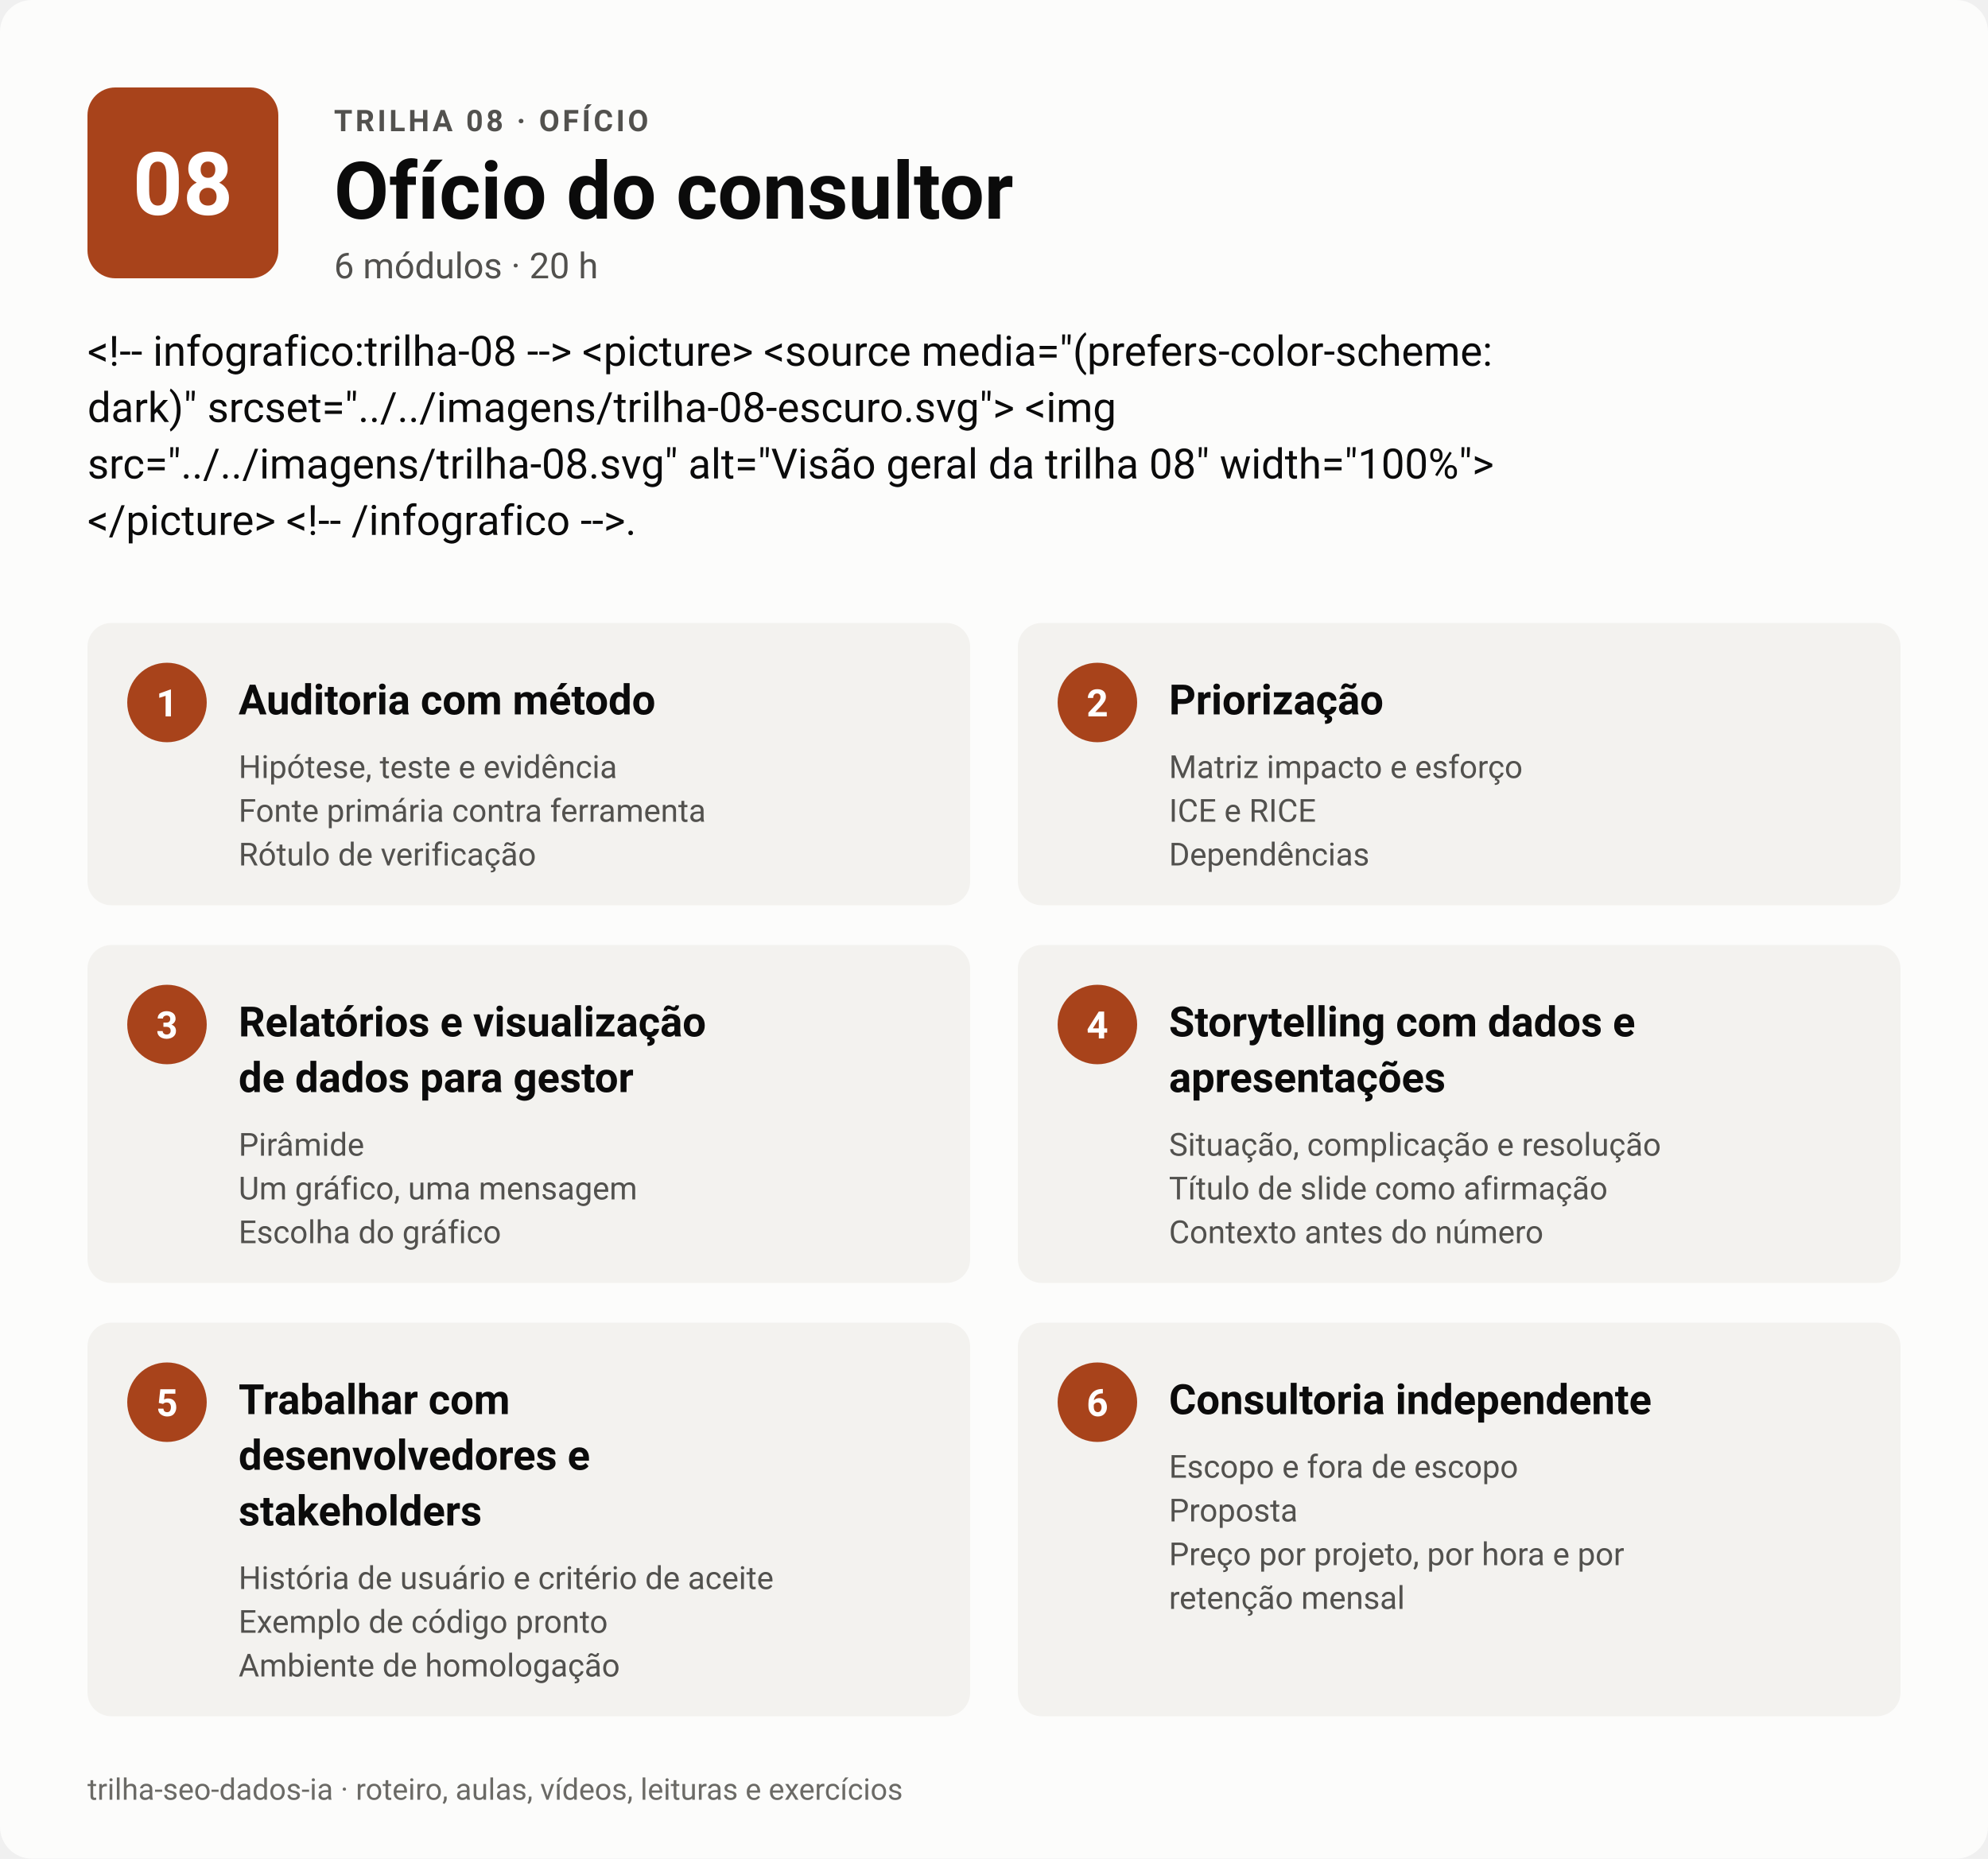
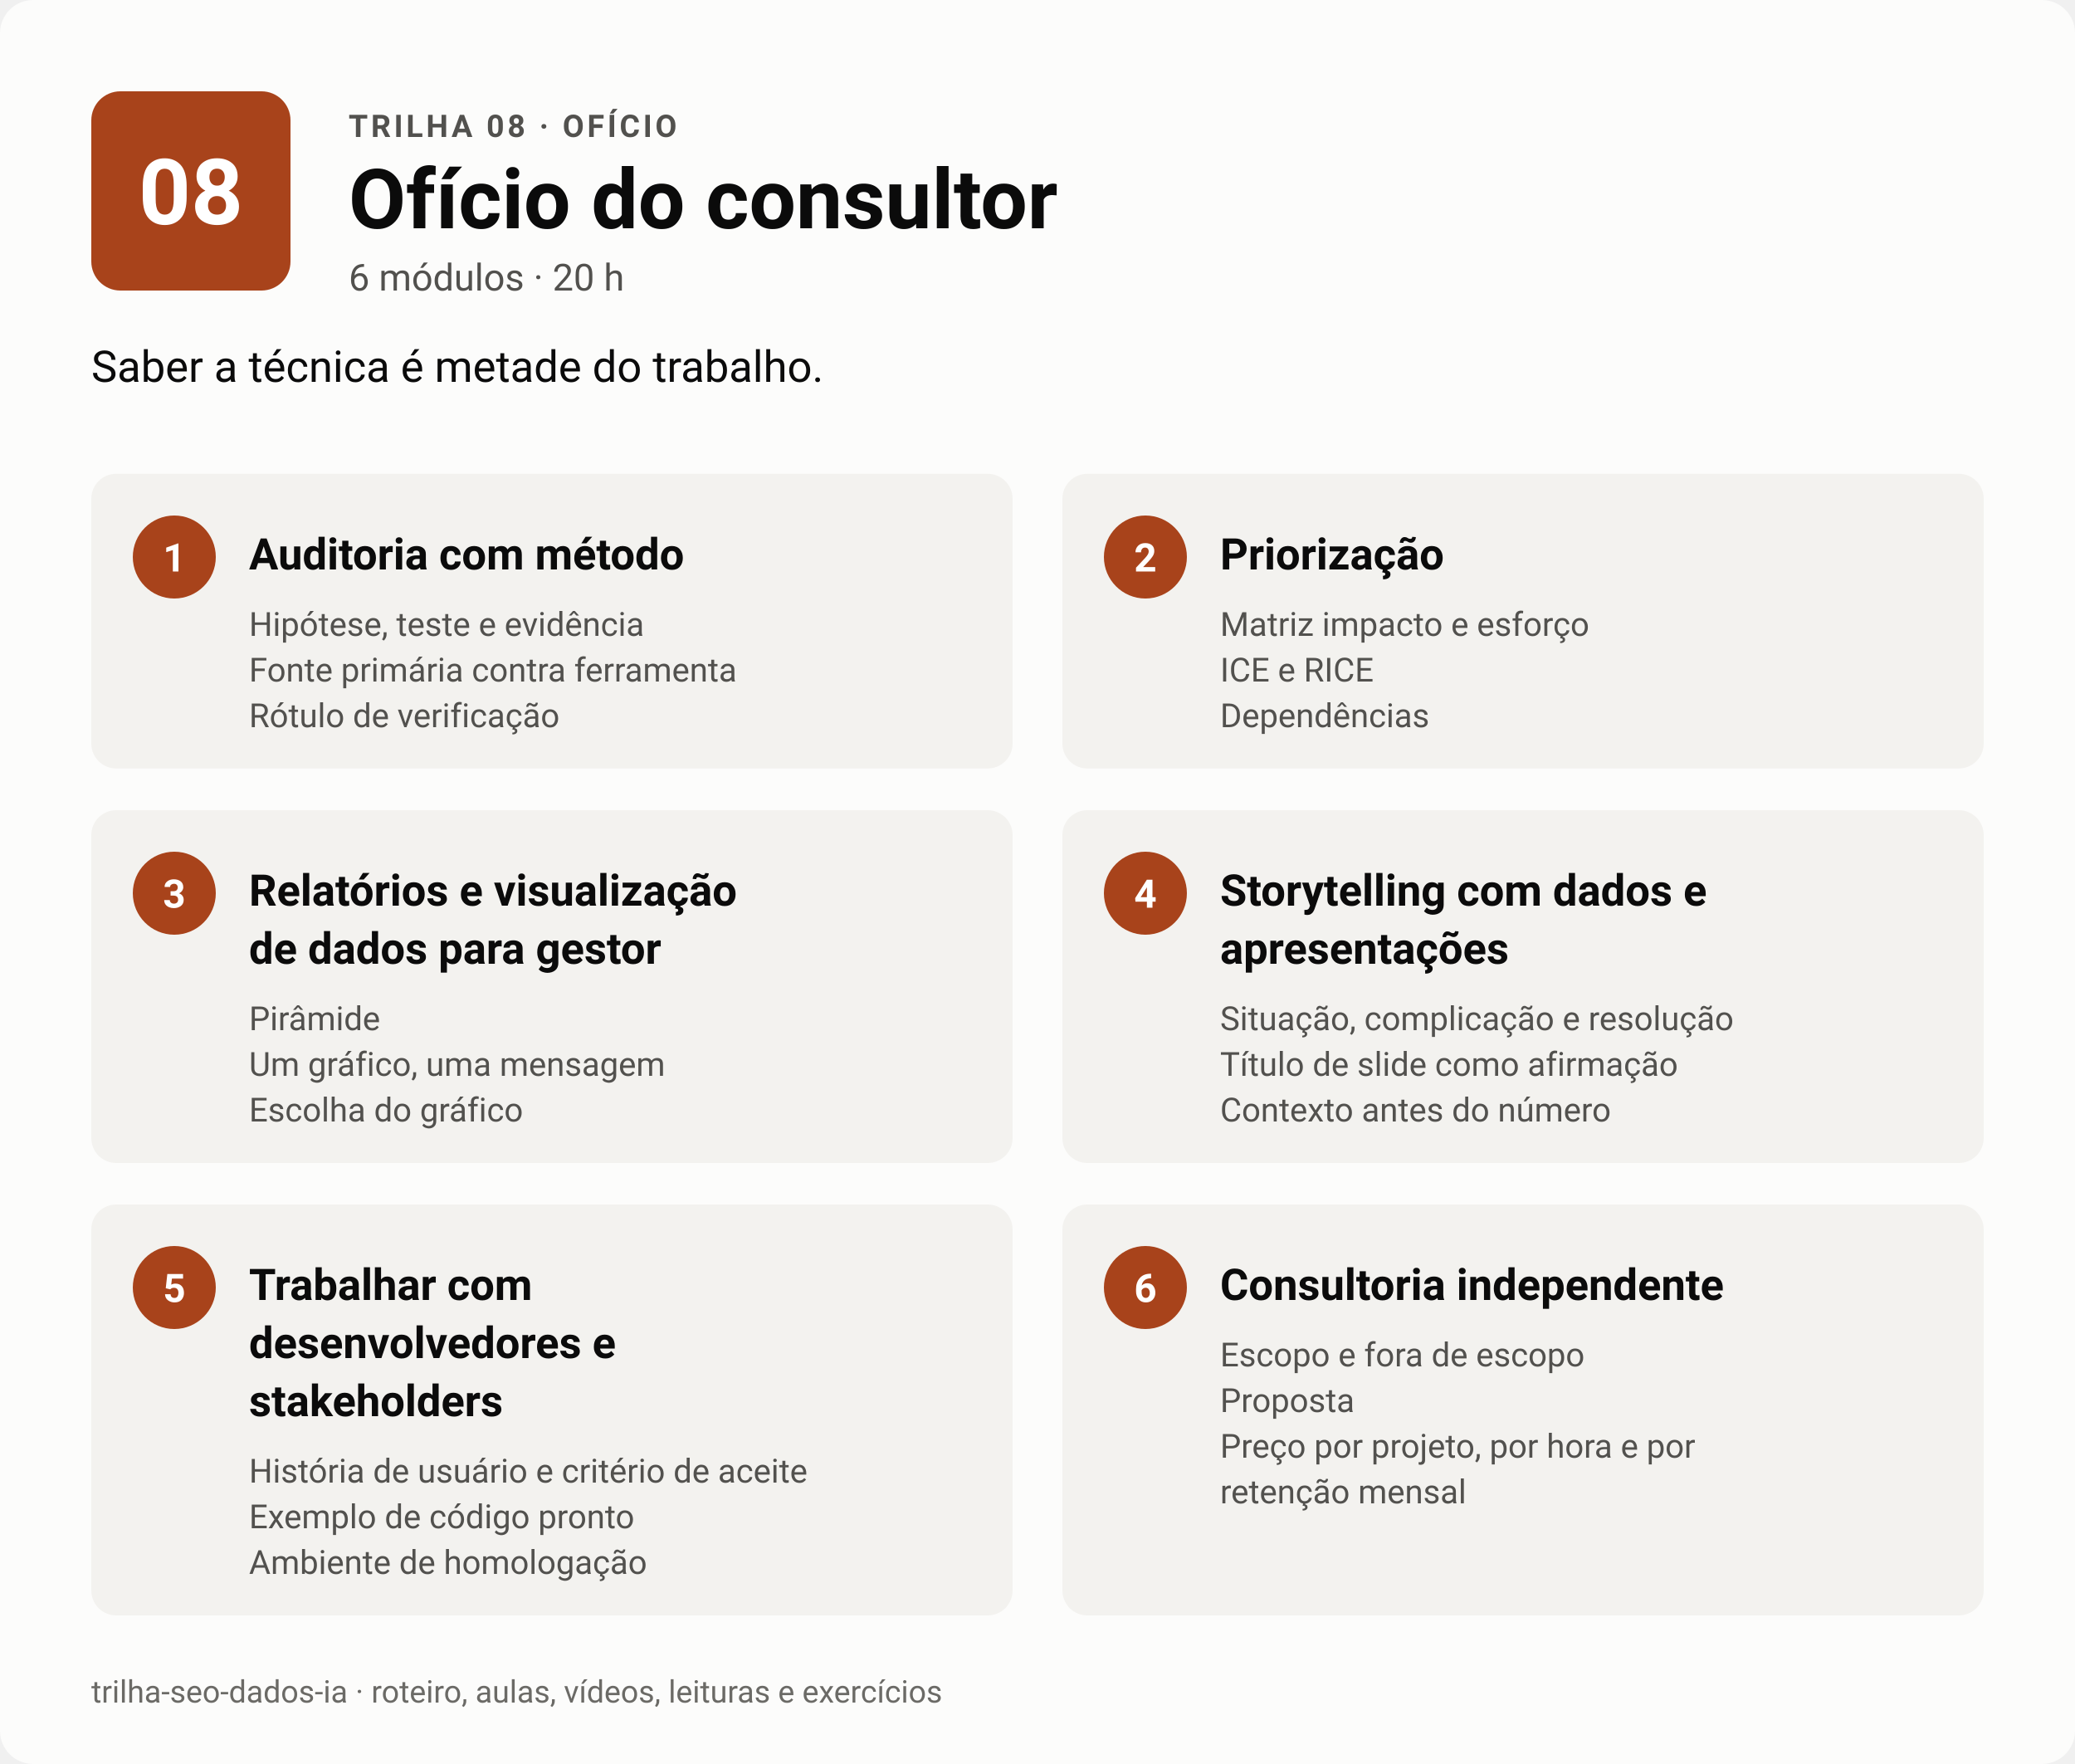
- <svg xmlns="http://www.w3.org/2000/svg" viewBox="0 0 1000 935" width="1000" height="935" role="img" aria-label="Trilha 08, Ofício do consultor. Visão geral dos módulos." font-family="-apple-system, BlinkMacSystemFont, 'Segoe UI', Roboto, Helvetica, Arial, sans-serif">
+ <svg xmlns="http://www.w3.org/2000/svg" viewBox="0 0 1000 850" width="1000" height="850" role="img" aria-label="Trilha 08, Ofício do consultor. Visão geral dos módulos." font-family="-apple-system, BlinkMacSystemFont, 'Segoe UI', Roboto, Helvetica, Arial, sans-serif">
  <defs>
    <marker id="seta" viewBox="0 0 10 10" refX="9" refY="5" markerWidth="8" markerHeight="8" orient="auto-start-reverse">
      <path d="M 0 0 L 10 5 L 0 10 z" fill="#6b6a66" />
    </marker>
  </defs>
  <rect width="100%" height="100%" rx="16" fill="#fcfcfb" />
  <rect x="44.0" y="44.0" width="96.0" height="96.0" rx="14" fill="#a8431b" />
  <text x="92.0" y="108.0" font-size="44" font-weight="700" fill="#ffffff" text-anchor="middle">08</text>
  <text x="168.0" y="66.0" font-size="15" font-weight="600" fill="#52514e" text-anchor="start" letter-spacing="1.5">TRILHA 08 · OFÍCIO</text>
  <text x="168.0" y="110.0" font-size="40" font-weight="700" fill="#0b0b0b" text-anchor="start">Ofício do consultor</text>
  <text x="168.0" y="140.0" font-size="18" font-weight="400" fill="#52514e" text-anchor="start">6 módulos · 20 h</text>
-   <text x="44.0" y="184.0" font-size="21" font-weight="400" fill="#0b0b0b" text-anchor="start">&lt;!-- infografico:trilha-08 --&gt; &lt;picture&gt; &lt;source media="(prefers-color-scheme:</text>
-   <text x="44.0" y="212.3" font-size="21" font-weight="400" fill="#0b0b0b" text-anchor="start">dark)" srcset="../../imagens/trilha-08-escuro.svg"&gt; &lt;img</text>
-   <text x="44.0" y="240.7" font-size="21" font-weight="400" fill="#0b0b0b" text-anchor="start">src="../../imagens/trilha-08.svg" alt="Visão geral da trilha 08" width="100%"&gt;</text>
-   <text x="44.0" y="269.1" font-size="21" font-weight="400" fill="#0b0b0b" text-anchor="start">&lt;/picture&gt; &lt;!-- /infografico --&gt;.</text>
-   <rect x="44.0" y="313.4" width="444.0" height="142.0" rx="12" fill="#f3f2ef" />
-   <circle cx="84.0" cy="353.4" r="20" fill="#a8431b" />
-   <text x="84.0" y="360.4" font-size="19" font-weight="700" fill="#ffffff" text-anchor="middle">1</text>
-   <text x="120.0" y="359.4" font-size="21" font-weight="700" fill="#0b0b0b" text-anchor="start">Auditoria com método</text>
-   <text x="120.0" y="391.4" font-size="16" font-weight="400" fill="#52514e" text-anchor="start">Hipótese, teste e evidência</text>
-   <text x="120.0" y="413.4" font-size="16" font-weight="400" fill="#52514e" text-anchor="start">Fonte primária contra ferramenta</text>
-   <text x="120.0" y="435.4" font-size="16" font-weight="400" fill="#52514e" text-anchor="start">Rótulo de verificação</text>
-   <rect x="512.0" y="313.4" width="444.0" height="142.0" rx="12" fill="#f3f2ef" />
-   <circle cx="552.0" cy="353.4" r="20" fill="#a8431b" />
-   <text x="552.0" y="360.4" font-size="19" font-weight="700" fill="#ffffff" text-anchor="middle">2</text>
-   <text x="588.0" y="359.4" font-size="21" font-weight="700" fill="#0b0b0b" text-anchor="start">Priorização</text>
-   <text x="588.0" y="391.4" font-size="16" font-weight="400" fill="#52514e" text-anchor="start">Matriz impacto e esforço</text>
-   <text x="588.0" y="413.4" font-size="16" font-weight="400" fill="#52514e" text-anchor="start">ICE e RICE</text>
-   <text x="588.0" y="435.4" font-size="16" font-weight="400" fill="#52514e" text-anchor="start">Dependências</text>
-   <rect x="44.0" y="475.4" width="444.0" height="170.0" rx="12" fill="#f3f2ef" />
-   <circle cx="84.0" cy="515.4" r="20" fill="#a8431b" />
-   <text x="84.0" y="522.4" font-size="19" font-weight="700" fill="#ffffff" text-anchor="middle">3</text>
-   <text x="120.0" y="521.4" font-size="21" font-weight="700" fill="#0b0b0b" text-anchor="start">Relatórios e visualização</text>
-   <text x="120.0" y="549.4" font-size="21" font-weight="700" fill="#0b0b0b" text-anchor="start">de dados para gestor</text>
-   <text x="120.0" y="581.4" font-size="16" font-weight="400" fill="#52514e" text-anchor="start">Pirâmide</text>
-   <text x="120.0" y="603.4" font-size="16" font-weight="400" fill="#52514e" text-anchor="start">Um gráfico, uma mensagem</text>
-   <text x="120.0" y="625.4" font-size="16" font-weight="400" fill="#52514e" text-anchor="start">Escolha do gráfico</text>
-   <rect x="512.0" y="475.4" width="444.0" height="170.0" rx="12" fill="#f3f2ef" />
-   <circle cx="552.0" cy="515.4" r="20" fill="#a8431b" />
-   <text x="552.0" y="522.4" font-size="19" font-weight="700" fill="#ffffff" text-anchor="middle">4</text>
-   <text x="588.0" y="521.4" font-size="21" font-weight="700" fill="#0b0b0b" text-anchor="start">Storytelling com dados e</text>
-   <text x="588.0" y="549.4" font-size="21" font-weight="700" fill="#0b0b0b" text-anchor="start">apresentações</text>
-   <text x="588.0" y="581.4" font-size="16" font-weight="400" fill="#52514e" text-anchor="start">Situação, complicação e resolução</text>
-   <text x="588.0" y="603.4" font-size="16" font-weight="400" fill="#52514e" text-anchor="start">Título de slide como afirmação</text>
-   <text x="588.0" y="625.4" font-size="16" font-weight="400" fill="#52514e" text-anchor="start">Contexto antes do número</text>
-   <rect x="44.0" y="665.4" width="444.0" height="198.0" rx="12" fill="#f3f2ef" />
-   <circle cx="84.0" cy="705.4" r="20" fill="#a8431b" />
-   <text x="84.0" y="712.4" font-size="19" font-weight="700" fill="#ffffff" text-anchor="middle">5</text>
-   <text x="120.0" y="711.4" font-size="21" font-weight="700" fill="#0b0b0b" text-anchor="start">Trabalhar com</text>
-   <text x="120.0" y="739.4" font-size="21" font-weight="700" fill="#0b0b0b" text-anchor="start">desenvolvedores e</text>
-   <text x="120.0" y="767.4" font-size="21" font-weight="700" fill="#0b0b0b" text-anchor="start">stakeholders</text>
-   <text x="120.0" y="799.4" font-size="16" font-weight="400" fill="#52514e" text-anchor="start">História de usuário e critério de aceite</text>
-   <text x="120.0" y="821.4" font-size="16" font-weight="400" fill="#52514e" text-anchor="start">Exemplo de código pronto</text>
-   <text x="120.0" y="843.4" font-size="16" font-weight="400" fill="#52514e" text-anchor="start">Ambiente de homologação</text>
-   <rect x="512.0" y="665.4" width="444.0" height="198.0" rx="12" fill="#f3f2ef" />
-   <circle cx="552.0" cy="705.4" r="20" fill="#a8431b" />
-   <text x="552.0" y="712.4" font-size="19" font-weight="700" fill="#ffffff" text-anchor="middle">6</text>
-   <text x="588.0" y="711.4" font-size="21" font-weight="700" fill="#0b0b0b" text-anchor="start">Consultoria independente</text>
-   <text x="588.0" y="743.4" font-size="16" font-weight="400" fill="#52514e" text-anchor="start">Escopo e fora de escopo</text>
-   <text x="588.0" y="765.4" font-size="16" font-weight="400" fill="#52514e" text-anchor="start">Proposta</text>
-   <text x="588.0" y="787.4" font-size="16" font-weight="400" fill="#52514e" text-anchor="start">Preço por projeto, por hora e por</text>
-   <text x="588.0" y="809.4" font-size="16" font-weight="400" fill="#52514e" text-anchor="start">retenção mensal</text>
-   <text x="44.0" y="905.4" font-size="15" font-weight="400" fill="#6b6a66" text-anchor="start">trilha-seo-dados-ia · roteiro, aulas, vídeos, leituras e exercícios</text>
+   <text x="44.0" y="184.0" font-size="21" font-weight="400" fill="#0b0b0b" text-anchor="start">Saber a técnica é metade do trabalho.</text>
+   <rect x="44.0" y="228.3" width="444.0" height="142.0" rx="12" fill="#f3f2ef" />
+   <circle cx="84.0" cy="268.4" r="20" fill="#a8431b" />
+   <text x="84.0" y="275.4" font-size="19" font-weight="700" fill="#ffffff" text-anchor="middle">1</text>
+   <text x="120.0" y="274.4" font-size="21" font-weight="700" fill="#0b0b0b" text-anchor="start">Auditoria com método</text>
+   <text x="120.0" y="306.4" font-size="16" font-weight="400" fill="#52514e" text-anchor="start">Hipótese, teste e evidência</text>
+   <text x="120.0" y="328.4" font-size="16" font-weight="400" fill="#52514e" text-anchor="start">Fonte primária contra ferramenta</text>
+   <text x="120.0" y="350.4" font-size="16" font-weight="400" fill="#52514e" text-anchor="start">Rótulo de verificação</text>
+   <rect x="512.0" y="228.3" width="444.0" height="142.0" rx="12" fill="#f3f2ef" />
+   <circle cx="552.0" cy="268.4" r="20" fill="#a8431b" />
+   <text x="552.0" y="275.4" font-size="19" font-weight="700" fill="#ffffff" text-anchor="middle">2</text>
+   <text x="588.0" y="274.4" font-size="21" font-weight="700" fill="#0b0b0b" text-anchor="start">Priorização</text>
+   <text x="588.0" y="306.4" font-size="16" font-weight="400" fill="#52514e" text-anchor="start">Matriz impacto e esforço</text>
+   <text x="588.0" y="328.4" font-size="16" font-weight="400" fill="#52514e" text-anchor="start">ICE e RICE</text>
+   <text x="588.0" y="350.4" font-size="16" font-weight="400" fill="#52514e" text-anchor="start">Dependências</text>
+   <rect x="44.0" y="390.4" width="444.0" height="170.0" rx="12" fill="#f3f2ef" />
+   <circle cx="84.0" cy="430.4" r="20" fill="#a8431b" />
+   <text x="84.0" y="437.4" font-size="19" font-weight="700" fill="#ffffff" text-anchor="middle">3</text>
+   <text x="120.0" y="436.4" font-size="21" font-weight="700" fill="#0b0b0b" text-anchor="start">Relatórios e visualização</text>
+   <text x="120.0" y="464.4" font-size="21" font-weight="700" fill="#0b0b0b" text-anchor="start">de dados para gestor</text>
+   <text x="120.0" y="496.4" font-size="16" font-weight="400" fill="#52514e" text-anchor="start">Pirâmide</text>
+   <text x="120.0" y="518.4" font-size="16" font-weight="400" fill="#52514e" text-anchor="start">Um gráfico, uma mensagem</text>
+   <text x="120.0" y="540.4" font-size="16" font-weight="400" fill="#52514e" text-anchor="start">Escolha do gráfico</text>
+   <rect x="512.0" y="390.4" width="444.0" height="170.0" rx="12" fill="#f3f2ef" />
+   <circle cx="552.0" cy="430.4" r="20" fill="#a8431b" />
+   <text x="552.0" y="437.4" font-size="19" font-weight="700" fill="#ffffff" text-anchor="middle">4</text>
+   <text x="588.0" y="436.4" font-size="21" font-weight="700" fill="#0b0b0b" text-anchor="start">Storytelling com dados e</text>
+   <text x="588.0" y="464.4" font-size="21" font-weight="700" fill="#0b0b0b" text-anchor="start">apresentações</text>
+   <text x="588.0" y="496.4" font-size="16" font-weight="400" fill="#52514e" text-anchor="start">Situação, complicação e resolução</text>
+   <text x="588.0" y="518.4" font-size="16" font-weight="400" fill="#52514e" text-anchor="start">Título de slide como afirmação</text>
+   <text x="588.0" y="540.4" font-size="16" font-weight="400" fill="#52514e" text-anchor="start">Contexto antes do número</text>
+   <rect x="44.0" y="580.4" width="444.0" height="198.0" rx="12" fill="#f3f2ef" />
+   <circle cx="84.0" cy="620.4" r="20" fill="#a8431b" />
+   <text x="84.0" y="627.4" font-size="19" font-weight="700" fill="#ffffff" text-anchor="middle">5</text>
+   <text x="120.0" y="626.4" font-size="21" font-weight="700" fill="#0b0b0b" text-anchor="start">Trabalhar com</text>
+   <text x="120.0" y="654.4" font-size="21" font-weight="700" fill="#0b0b0b" text-anchor="start">desenvolvedores e</text>
+   <text x="120.0" y="682.4" font-size="21" font-weight="700" fill="#0b0b0b" text-anchor="start">stakeholders</text>
+   <text x="120.0" y="714.4" font-size="16" font-weight="400" fill="#52514e" text-anchor="start">História de usuário e critério de aceite</text>
+   <text x="120.0" y="736.4" font-size="16" font-weight="400" fill="#52514e" text-anchor="start">Exemplo de código pronto</text>
+   <text x="120.0" y="758.4" font-size="16" font-weight="400" fill="#52514e" text-anchor="start">Ambiente de homologação</text>
+   <rect x="512.0" y="580.4" width="444.0" height="198.0" rx="12" fill="#f3f2ef" />
+   <circle cx="552.0" cy="620.4" r="20" fill="#a8431b" />
+   <text x="552.0" y="627.4" font-size="19" font-weight="700" fill="#ffffff" text-anchor="middle">6</text>
+   <text x="588.0" y="626.4" font-size="21" font-weight="700" fill="#0b0b0b" text-anchor="start">Consultoria independente</text>
+   <text x="588.0" y="658.4" font-size="16" font-weight="400" fill="#52514e" text-anchor="start">Escopo e fora de escopo</text>
+   <text x="588.0" y="680.4" font-size="16" font-weight="400" fill="#52514e" text-anchor="start">Proposta</text>
+   <text x="588.0" y="702.4" font-size="16" font-weight="400" fill="#52514e" text-anchor="start">Preço por projeto, por hora e por</text>
+   <text x="588.0" y="724.4" font-size="16" font-weight="400" fill="#52514e" text-anchor="start">retenção mensal</text>
+   <text x="44.0" y="820.4" font-size="15" font-weight="400" fill="#6b6a66" text-anchor="start">trilha-seo-dados-ia · roteiro, aulas, vídeos, leituras e exercícios</text>
</svg>
